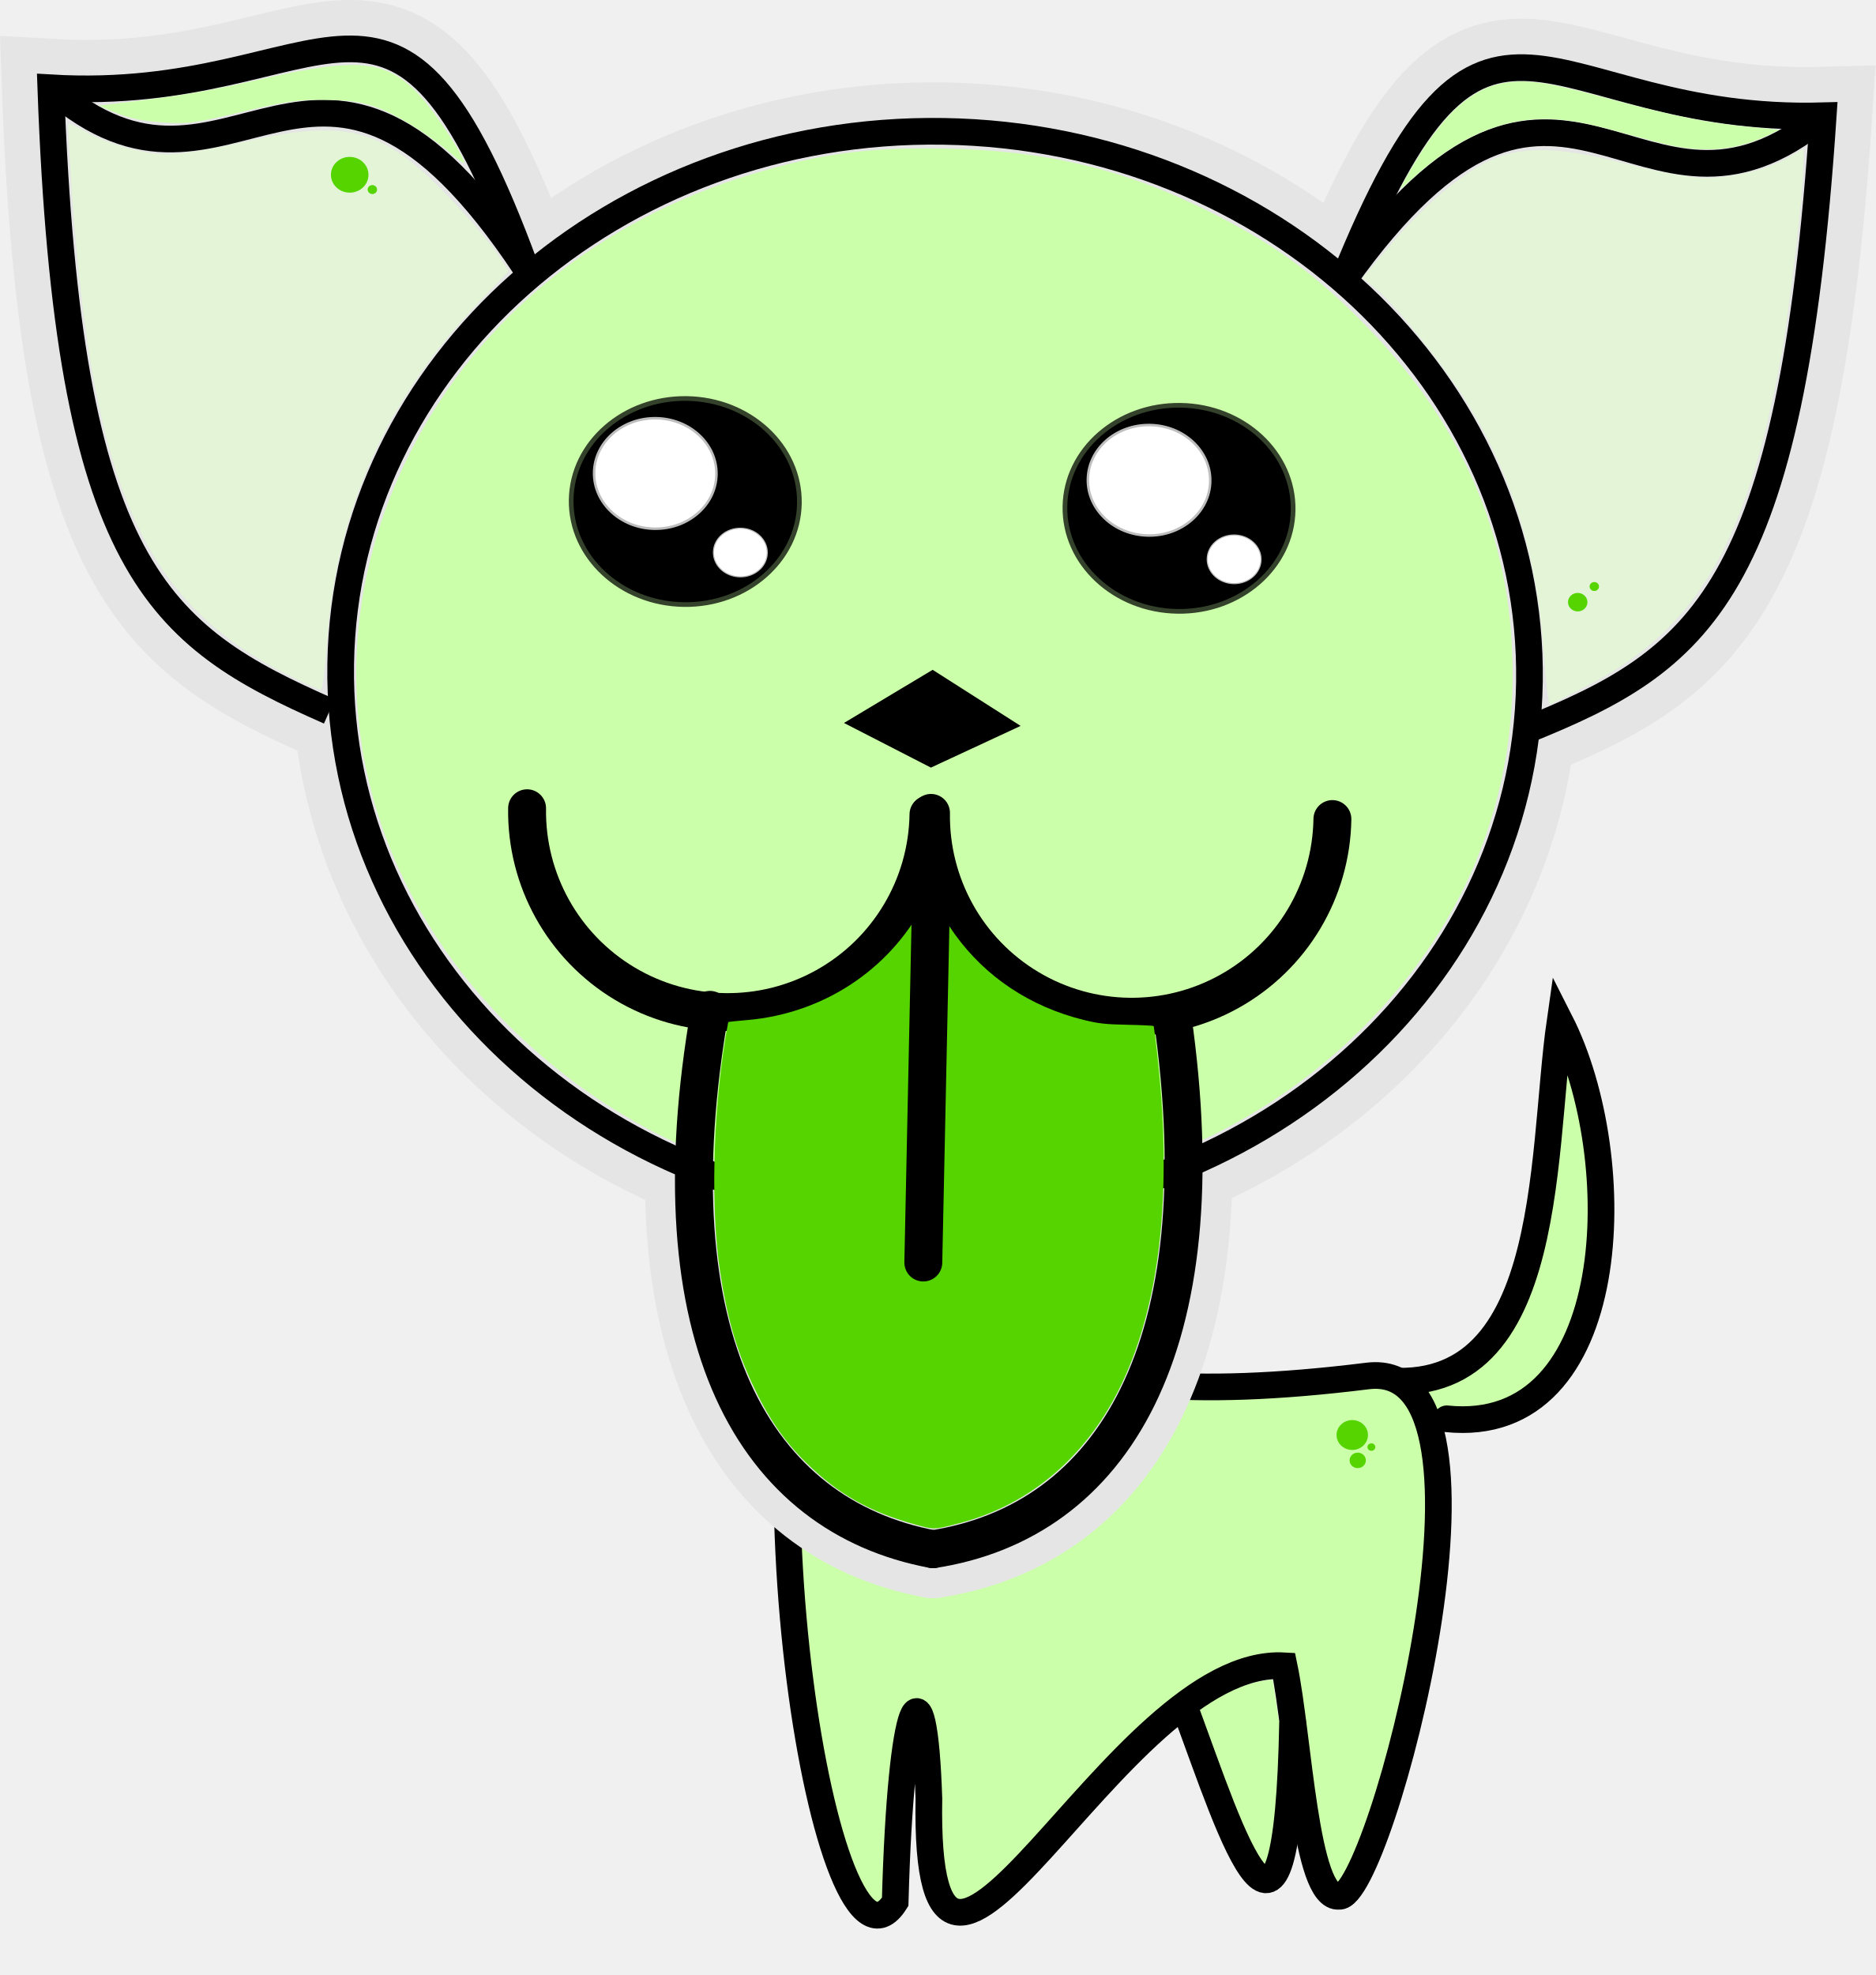
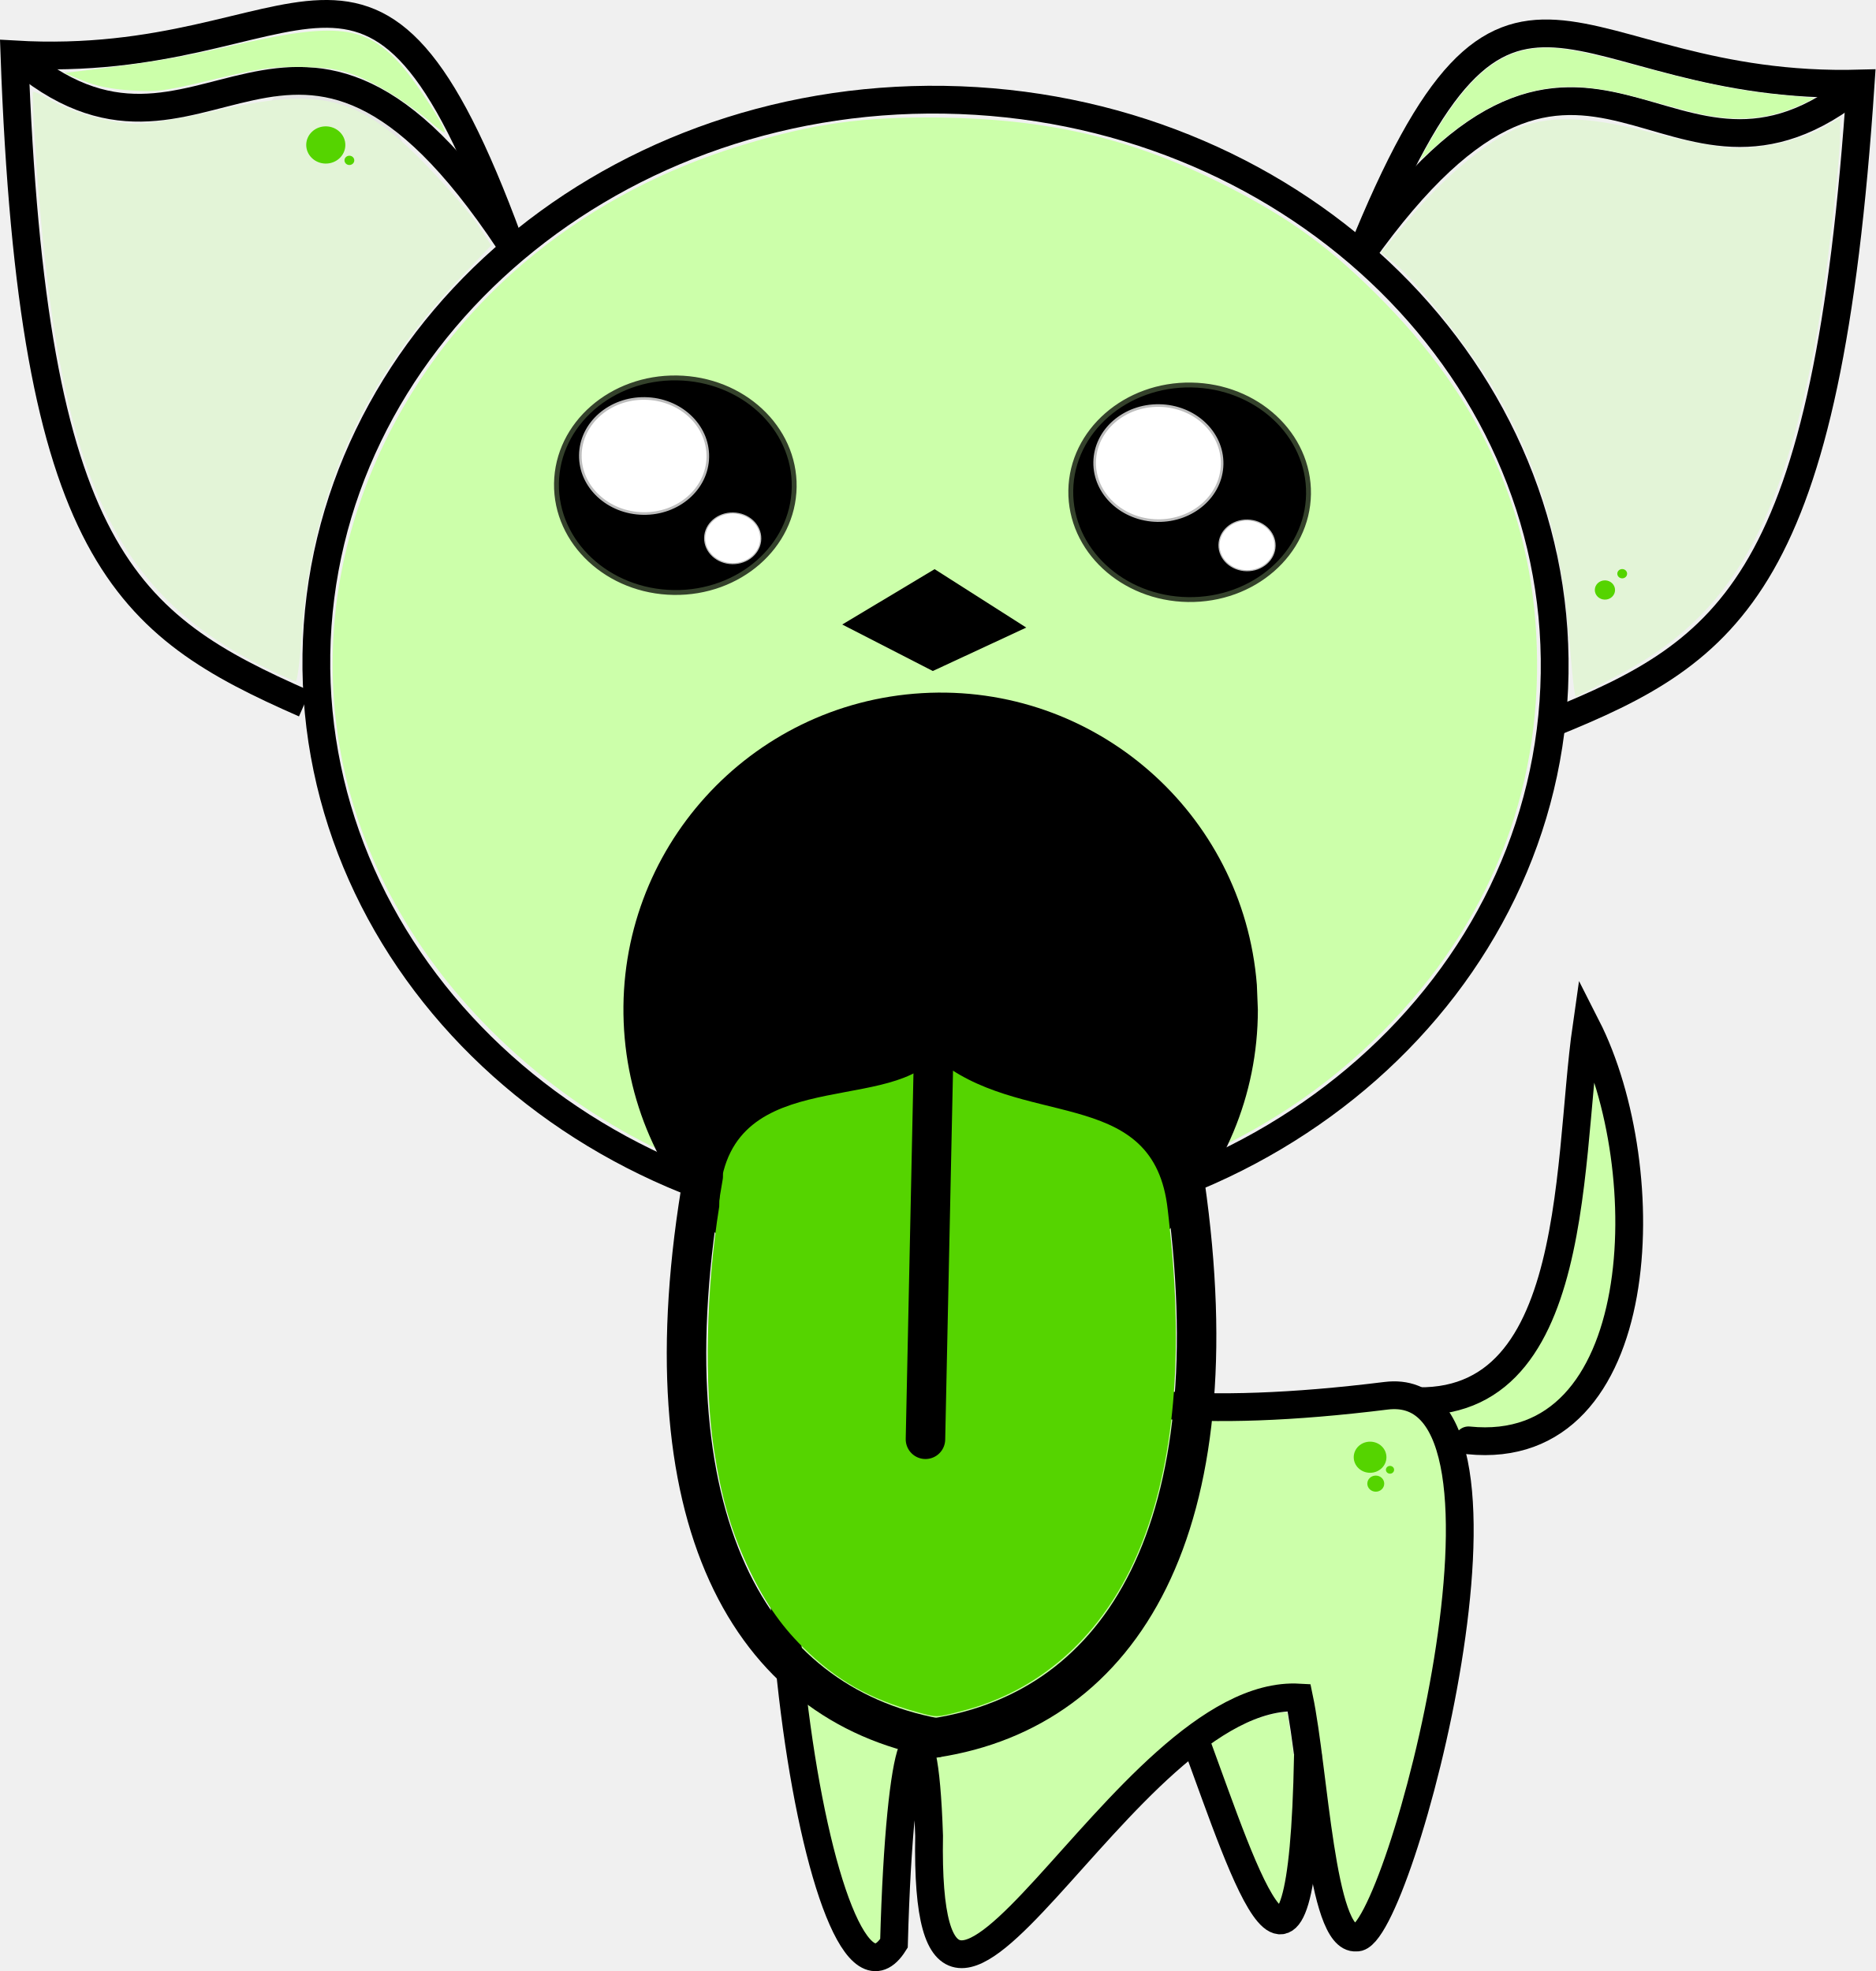
- <svg xmlns="http://www.w3.org/2000/svg" width="111.595mm" height="117.493mm" viewBox="0 0 111.595 117.493" version="1.1" id="svg1">
+ <svg xmlns="http://www.w3.org/2000/svg" width="107.13mm" height="112.606mm" viewBox="0 0 107.13 112.606" version="1.1" id="svg1">
  <defs id="defs1" />
-   <g id="layer1" transform="translate(240.9577,-1.825556)">
+   <g id="layer1" transform="translate(238.7592,-3.941019)">
    <flowRoot xml:space="preserve" id="flowRoot853" style="font-style:normal;font-variant:normal;font-weight:normal;font-stretch:normal;font-size:40px;line-height:0.5;font-family:'1960s Hippie';-inkscape-font-specification:'1960s Hippie';letter-spacing:0px;word-spacing:0px" transform="matrix(0.2645833,0,0,0.2645833,-112.9771,-29.10417)">
      <flowRegion id="flowRegion855">
        <rect id="rect857" width="274.571" height="200.127" x="33.838" y="87.649" />
      </flowRegion>
      <flowPara id="flowPara859" />
    </flowRoot>
    <path style="fill:#e3f4d7;fill-opacity:1;stroke:none;stroke-width:4.102;stroke-linecap:round;stroke-linejoin:bevel;stroke-miterlimit:4;stroke-dasharray:none;stroke-dashoffset:0;stroke-opacity:1" d="" id="path1204" transform="matrix(0.2645833,0,0,0.2645833,-107.706,-25.08613)" />
    <g id="g1942">
      <g transform="translate(-2.978565,2.363323)" id="g1857" />
      <g id="g2183">
        <path style="fill:#ccffaa;fill-opacity:1;stroke:none;stroke-width:0.71;stroke-linecap:round;stroke-linejoin:bevel;stroke-miterlimit:4;stroke-dasharray:none;stroke-dashoffset:0;stroke-opacity:1" d="m -167.369,103.992 c -1.571,-0.152 -2.292,-0.234 -2.31,-0.261 -0.064,-0.1 -0.012,-0.154 0.419,-0.433 1.2,-0.776 2.296,-1.26 3.319,-1.466 0.325,-0.065 0.71,-0.1 0.71,-0.064 3e-5,0.016 0.022,0.151 0.049,0.302 0.054,0.304 0.308,2.041 0.308,2.108 0,0.058 0.098,0.065 -2.495,-0.186 z" id="path918" />
        <path transform="translate(-42.12173,-0.6774308)" id="path1073" d="m -117.625,84.452 c 11.364,2.222 10.433,-13.012 11.609,-21.19 4.146,8.152 3.684,24.716 -6.742,23.646" style="fill:#ccffaa;fill-opacity:1;stroke:#000000;stroke-width:1.587;stroke-linecap:round;stroke-linejoin:miter;stroke-miterlimit:4;stroke-dasharray:none;stroke-opacity:1" />
        <path style="fill:#ccffaa;fill-opacity:1;stroke:#000000;stroke-width:1.587;stroke-linecap:butt;stroke-linejoin:miter;stroke-miterlimit:4;stroke-dasharray:none;stroke-opacity:1" d="m -145.386,75.618 c -0.688,7.474 3.401,13.473 24.974,10.789 9.275,-1.154 0.698,31.219 -1.698,30.952 -2.018,0.184 -2.385,-9.492 -3.268,-13.712 -10.071,-0.572 -21.464,27.048 -21.132,7.894 -0.29,-8.81 -1.675,-6.121 -2.006,6.148 -4.052,6.426 -9.723,-27.614 -4.062,-42.348 v 0" id="path1063" transform="translate(-39.18005,-2.723821)" />
-         <g style="stroke:#e5e5e5;stroke-width:5.821;stroke-miterlimit:4;stroke-dasharray:none;stroke-opacity:1" transform="rotate(0.8781351,-498.2318,-180.32)" id="g1739-5">
-           <path id="path1186-8" d="m -145.788,34.963 c -0.485,-5.415 -1.971,-10.027 -4.585,-14.22 -1.37,-2.198 -4.509,-6.033 -5.701,-6.963 l -0.799,-0.624 1.669,-2.046 c 1.88,-2.305 4.063,-4.216 5.772,-5.053 1.865,-0.913 4.145,-0.902 7.995,0.039 1.782,0.436 3.915,0.793 4.739,0.793 1.686,0 3.866,-0.565 5.108,-1.324 l 0.831,-0.508 v 1.136 c 0,1.651 -0.719,8.632 -1.165,11.312 -1.82,10.935 -4.699,16.096 -10.882,19.505 -1.34,0.739 -2.491,1.343 -2.558,1.343 -0.067,0 -0.258,-1.525 -0.425,-3.389 z" style="fill:#e3f4d7;fill-opacity:1;stroke:#e5e5e5;stroke-width:5.821;stroke-linecap:round;stroke-linejoin:bevel;stroke-miterlimit:4;stroke-dasharray:none;stroke-dashoffset:0;stroke-opacity:1" />
-           <path id="path1184-7" d="m -220.27,37.83 c -8.73,-4.13 -11.911,-10.825 -13.448,-28.298 -0.206,-2.349 -0.334,-4.312 -0.284,-4.362 0.05,-0.05 0.48,0.134 0.955,0.409 1.259,0.73 3.452,1.311 4.945,1.311 0.717,0 2.739,-0.357 4.494,-0.792 6.111,-1.518 8.292,-0.978 12.254,3.036 1.212,1.228 2.532,2.719 2.932,3.314 l 0.728,1.08 -1.728,1.861 c -5.421,5.84 -8.293,12.49 -8.729,20.215 -0.093,1.653 -0.239,3.006 -0.322,3.005 -0.084,-1.11e-4 -0.893,-0.35 -1.797,-0.778 z" style="fill:#e3f4d7;fill-opacity:1;stroke:#e5e5e5;stroke-width:5.821;stroke-linecap:round;stroke-linejoin:bevel;stroke-miterlimit:4;stroke-dasharray:none;stroke-dashoffset:0;stroke-opacity:1" />
-           <path id="path1182-9" d="m -187.918,67.891 c -7.391,-1.197 -13.842,-4.415 -19.128,-9.542 -9.631,-9.341 -12.021,-22.484 -6.215,-34.193 3.888,-7.842 10.961,-13.747 19.874,-16.593 4.014,-1.282 6.836,-1.716 11.214,-1.727 6.129,-0.016 10.91,1.019 16.014,3.464 4.015,1.924 6.473,3.658 9.599,6.775 6.03,6.012 8.968,12.891 8.968,21 0,8.245 -3.316,15.713 -9.633,21.692 -4.625,4.378 -10.453,7.374 -17.274,8.881 -2.701,0.597 -10.38,0.736 -13.418,0.244 z" style="fill:#ccffaa;fill-opacity:1;stroke:#e5e5e5;stroke-width:5.821;stroke-linecap:round;stroke-linejoin:bevel;stroke-miterlimit:4;stroke-dasharray:none;stroke-dashoffset:0;stroke-opacity:1" />
-           <ellipse ry="32.234" rx="35.368" cy="37.048" cx="-181.955" id="path1069-6" style="fill:none;fill-opacity:1;stroke:#e5e5e5;stroke-width:5.821;stroke-linecap:round;stroke-linejoin:bevel;stroke-miterlimit:4;stroke-dasharray:none;stroke-dashoffset:0;stroke-opacity:1" />
-           <g style="stroke:#e5e5e5;stroke-width:5.821;stroke-miterlimit:4;stroke-dasharray:none;stroke-opacity:1" id="g1151-04">
-             <path style="fill:none;stroke:#e5e5e5;stroke-width:5.821;stroke-linecap:butt;stroke-linejoin:miter;stroke-miterlimit:4;stroke-dasharray:none;stroke-opacity:1" d="m -217.955,39.874 c -10.276,-4.336 -15.677,-8.247 -17.139,-36.835 16.903,0.741 20.197,-11.03 28.394,10.232" id="path1145-1" />
-             <path style="fill:none;stroke:#e5e5e5;stroke-width:5.821;stroke-linecap:butt;stroke-linejoin:miter;stroke-miterlimit:4;stroke-dasharray:none;stroke-opacity:1" d="M -206.7,13.271 C -219.536,-5.404 -224.088,12.429 -235.094,3.039" id="path1147-0" />
+         <g transform="rotate(0.8781351,-100.7076,-2592.025)" id="g1843-5" style="stroke:#e5e5e5;stroke-width:5.821;stroke-miterlimit:4;stroke-dasharray:none;stroke-opacity:1">
+           <g id="g1345-4" transform="matrix(1.196076,0,0,1.196076,20.62541,-77.56959)" style="stroke:#e5e5e5;stroke-width:4.867;stroke-miterlimit:4;stroke-dasharray:none;stroke-opacity:1">
+             <ellipse ry="0.222" rx="0.234" cy="95.875" cx="-105.706" id="path1238-1-4-8-9" style="fill:#55d400;fill-opacity:1;stroke:#e5e5e5;stroke-width:4.867;stroke-linecap:round;stroke-linejoin:bevel;stroke-miterlimit:4;stroke-dasharray:none;stroke-dashoffset:0;stroke-opacity:1" />
+             <ellipse ry="0.46" rx="0.483" cy="96.666" cx="-106.519" id="path1238-1-4-9-7-2" style="fill:#55d400;fill-opacity:1;stroke:#e5e5e5;stroke-width:4.867;stroke-linecap:round;stroke-linejoin:bevel;stroke-miterlimit:4;stroke-dasharray:none;stroke-dashoffset:0;stroke-opacity:1" />
          </g>
-           <g style="stroke:#e5e5e5;stroke-width:5.821;stroke-miterlimit:4;stroke-dasharray:none;stroke-opacity:1" id="g1151-0-4" transform="matrix(-1,0,0,1,-364.7188,0.04652624)">
-             <path style="fill:none;stroke:#e5e5e5;stroke-width:5.821;stroke-linecap:butt;stroke-linejoin:miter;stroke-miterlimit:4;stroke-dasharray:none;stroke-opacity:1" d="m -217.955,39.874 c -10.276,-4.336 -15.677,-8.247 -17.139,-36.835 16.903,0.741 20.197,-11.03 28.394,10.232" id="path1145-0-8" />
-             <path style="fill:none;stroke:#e5e5e5;stroke-width:5.821;stroke-linecap:butt;stroke-linejoin:miter;stroke-miterlimit:4;stroke-dasharray:none;stroke-opacity:1" d="M -206.7,13.271 C -219.536,-5.404 -224.088,12.429 -235.094,3.039" id="path1147-4-7" />
-           </g>
-           <g style="stroke:#e5e5e5;stroke-width:5.821;stroke-miterlimit:4;stroke-dasharray:none;stroke-opacity:1" transform="translate(-2.941685,2.046389)" id="g1202-0">
-             <path style="fill:#ccffaa;fill-opacity:1;stroke:#e5e5e5;stroke-width:5.821;stroke-linecap:round;stroke-linejoin:bevel;stroke-miterlimit:4;stroke-dasharray:none;stroke-dashoffset:0;stroke-opacity:1" id="path960-93-8" d="m -179.276,43.412 a 11.943,11.943 0 0 1 -5.971,10.343 11.943,11.943 0 0 1 -11.943,0 11.943,11.943 0 0 1 -5.971,-10.343" />
-             <path style="fill:#ccffaa;fill-opacity:1;stroke:#e5e5e5;stroke-width:5.821;stroke-linecap:round;stroke-linejoin:bevel;stroke-miterlimit:4;stroke-dasharray:none;stroke-dashoffset:0;stroke-opacity:1" id="path960-9-3-6" d="m -155.242,43.32 a 11.943,11.943 0 0 1 -5.971,10.343 11.943,11.943 0 0 1 -11.943,0 11.943,11.943 0 0 1 -5.971,-10.343" />
-             <path style="fill:#000000;stroke:#e5e5e5;stroke-width:5.821;stroke-linecap:butt;stroke-linejoin:miter;stroke-miterlimit:4;stroke-dasharray:none;stroke-opacity:1" d="m -183.844,38.023 4.684,-2.906 4.737,2.918 -4.75,2.297 z" id="path1135-2" />
-             <g style="stroke:#e5e5e5;stroke-width:5.821;stroke-miterlimit:4;stroke-dasharray:none;stroke-opacity:1" transform="translate(0.09043826,-0.6330698)" id="g1215-4">
-               <path id="path1027-5-7" d="m -179.5,86.297 c -2.757,-0.713 -4.637,-1.744 -6.586,-3.609 -1.327,-1.27 -2.326,-2.696 -3.277,-4.68 -0.963,-2.009 -1.532,-3.892 -1.98,-6.558 -0.619,-3.679 -0.581,-9.205 0.093,-13.856 0.08,-0.553 0.156,-1.013 0.168,-1.021 0.013,-0.009 0.531,-0.068 1.153,-0.133 4.461,-0.464 8.327,-3.08 10.344,-6.999 0.406,-0.789 0.426,-0.811 0.519,-0.566 0.166,0.438 0.875,1.604 1.402,2.308 1.868,2.496 4.527,4.202 7.691,4.938 0.904,0.21 1.311,0.25 2.634,0.256 0.861,0.004 1.566,0.029 1.566,0.056 3.8e-4,0.026 0.043,0.308 0.096,0.626 0.052,0.318 0.18,1.358 0.285,2.312 0.814,7.424 0.173,13.59 -1.896,18.223 -1.963,4.397 -5.337,7.412 -9.612,8.588 -1.521,0.418 -1.443,0.415 -2.601,0.115 z" style="fill:#55d400;fill-opacity:1;stroke:#e5e5e5;stroke-width:5.821;stroke-linecap:round;stroke-linejoin:bevel;stroke-miterlimit:4;stroke-dasharray:none;stroke-dashoffset:0;stroke-opacity:1" />
-               <path id="path977-1-8-9" d="m -164.669,55.87 c 3.127,19.652 -3.147,30.069 -13.76,31.879" style="fill:none;stroke:#e5e5e5;stroke-width:5.821;stroke-linecap:round;stroke-linejoin:miter;stroke-miterlimit:4;stroke-dasharray:none;stroke-opacity:1" />
-               <path id="path977-1-9-0-3" d="m -192.188,55.87 c -3.127,19.652 3.147,30.069 13.76,31.879" style="fill:none;stroke:#e5e5e5;stroke-width:5.821;stroke-linecap:round;stroke-linejoin:miter;stroke-miterlimit:4;stroke-dasharray:none;stroke-opacity:1" />
-             </g>
-             <path style="fill:none;stroke:#e5e5e5;stroke-width:5.821;stroke-linecap:round;stroke-linejoin:miter;stroke-miterlimit:4;stroke-dasharray:none;stroke-opacity:1" d="m -179.039,46.775 -0.136,23.296" id="path1002-6-9" />
-           </g>
-           <path id="path1206-2" d="m -211.154,6.639 c -1.262,-1.079 -3.284,-2.306 -4.477,-2.716 -0.975,-0.335 -1.6,-0.418 -3.119,-0.416 -1.644,0.002 -2.31,0.108 -4.956,0.787 -2.787,0.715 -3.203,0.777 -4.703,0.7 -1.146,-0.058 -1.975,-0.213 -2.731,-0.511 l -1.085,-0.428 1.085,-0.147 c 3.946,-0.533 5.348,-0.792 8.621,-1.592 5.819,-1.422 7.471,-1.246 9.539,1.017 0.873,0.955 2.667,3.637 2.527,3.777 -0.038,0.038 -0.354,-0.174 -0.701,-0.471 z" style="fill:#ccffaa;fill-opacity:1;stroke:#e5e5e5;stroke-width:5.821;stroke-linecap:round;stroke-linejoin:bevel;stroke-miterlimit:4;stroke-dasharray:none;stroke-dashoffset:0;stroke-opacity:1" />
-           <path id="path1210-8" d="m -154.712,7.804 c 2.6e-4,-0.029 0.197,-0.412 0.437,-0.852 1.952,-3.576 3.677,-5.226 5.81,-5.556 1.335,-0.207 2.528,-0.032 6.255,0.917 3.698,0.941 5.889,1.34 8.281,1.508 0.545,0.038 1.149,0.085 1.343,0.104 l 0.352,0.035 -0.416,0.214 c -1.958,1.008 -3.77,1.246 -6.081,0.798 -0.357,-0.069 -1.472,-0.341 -2.48,-0.604 -2.142,-0.56 -2.879,-0.708 -3.989,-0.803 -3.07,-0.264 -5.902,0.901 -8.793,3.617 -0.396,0.372 -0.719,0.652 -0.719,0.623 z" style="fill:#ccffaa;fill-opacity:1;stroke:#e5e5e5;stroke-width:5.821;stroke-linecap:round;stroke-linejoin:bevel;stroke-miterlimit:4;stroke-dasharray:none;stroke-dashoffset:0;stroke-opacity:1" />
-           <rect rx="6.651" ry="5.991" y="21.032" x="-174.242" height="11.982" width="13.302" id="rect829-0-9-0-3-3-3" style="fill:#000000;fill-opacity:1;stroke:#e5e5e5;stroke-width:5.821;stroke-linejoin:bevel;stroke-miterlimit:4;stroke-dasharray:none;stroke-dashoffset:0;stroke-opacity:1" />
-           <rect rx="3.566" ry="3.212" y="22.169" x="-172.967" height="6.425" width="7.133" id="rect829-0-9-3-62-2-5-0" style="fill:#ffffff;fill-opacity:1;stroke:#e5e5e5;stroke-width:5.821;stroke-linejoin:bevel;stroke-miterlimit:4;stroke-dasharray:none;stroke-dashoffset:0;stroke-opacity:1" />
-           <rect rx="1.568" ry="1.413" y="28.593" x="-165.835" height="2.825" width="3.136" id="rect829-0-9-3-6-6-0-6-1" style="fill:#ffffff;fill-opacity:1;stroke:#e5e5e5;stroke-width:5.821;stroke-linejoin:bevel;stroke-miterlimit:4;stroke-dasharray:none;stroke-dashoffset:0;stroke-opacity:1" />
-           <rect rx="6.651" ry="5.991" y="21.078" x="-203.622" height="11.982" width="13.302" id="rect829-0-9-0-3-3-4-7" style="fill:#000000;fill-opacity:1;stroke:#e5e5e5;stroke-width:5.821;stroke-linejoin:bevel;stroke-miterlimit:4;stroke-dasharray:none;stroke-dashoffset:0;stroke-opacity:1" />
-           <rect rx="3.566" ry="3.212" y="22.215" x="-202.348" height="6.425" width="7.133" id="rect829-0-9-3-62-2-5-2-8" style="fill:#ffffff;fill-opacity:1;stroke:#e5e5e5;stroke-width:5.821;stroke-linejoin:bevel;stroke-miterlimit:4;stroke-dasharray:none;stroke-dashoffset:0;stroke-opacity:1" />
-           <rect rx="1.568" ry="1.413" y="28.64" x="-195.216" height="2.825" width="3.136" id="rect829-0-9-3-6-6-0-6-9-9" style="fill:#ffffff;fill-opacity:1;stroke:#e5e5e5;stroke-width:5.821;stroke-linejoin:bevel;stroke-miterlimit:4;stroke-dasharray:none;stroke-dashoffset:0;stroke-opacity:1" />
-         </g>
-         <g style="stroke:#e5e5e5;stroke-width:5.821;stroke-miterlimit:4;stroke-dasharray:none;stroke-opacity:1" id="g1221-1" transform="rotate(0.8781351,39.28211,-2378.514)">
-           <g style="stroke:#e5e5e5;stroke-width:5.821;stroke-miterlimit:4;stroke-dasharray:none;stroke-opacity:1" id="g1843-5" transform="translate(-3.255786,2.170524)">
-             <g style="stroke:#e5e5e5;stroke-width:4.867;stroke-miterlimit:4;stroke-dasharray:none;stroke-opacity:1" transform="matrix(1.196076,0,0,1.196076,20.62541,-77.56959)" id="g1345-4">
-               <ellipse style="fill:#55d400;fill-opacity:1;stroke:#e5e5e5;stroke-width:4.867;stroke-linecap:round;stroke-linejoin:bevel;stroke-miterlimit:4;stroke-dasharray:none;stroke-dashoffset:0;stroke-opacity:1" id="path1238-1-4-8-9" cx="-105.706" cy="95.875" rx="0.234" ry="0.222" />
-               <ellipse style="fill:#55d400;fill-opacity:1;stroke:#e5e5e5;stroke-width:4.867;stroke-linecap:round;stroke-linejoin:bevel;stroke-miterlimit:4;stroke-dasharray:none;stroke-dashoffset:0;stroke-opacity:1" id="path1238-1-4-9-7-2" cx="-106.519" cy="96.666" rx="0.483" ry="0.46" />
-             </g>
-             <g style="stroke:#e5e5e5;stroke-width:4.867;stroke-miterlimit:4;stroke-dasharray:none;stroke-opacity:1" transform="matrix(1.196076,0,0,1.196076,-52.431,-100.0673)" id="g1345-0-5">
-               <ellipse style="fill:#55d400;fill-opacity:1;stroke:#e5e5e5;stroke-width:4.867;stroke-linecap:round;stroke-linejoin:bevel;stroke-miterlimit:4;stroke-dasharray:none;stroke-dashoffset:0;stroke-opacity:1" id="path1238-1-5-4-7" cx="-106.844" cy="95.157" rx="0.934" ry="0.889" />
-               <ellipse style="fill:#55d400;fill-opacity:1;stroke:#e5e5e5;stroke-width:4.867;stroke-linecap:round;stroke-linejoin:bevel;stroke-miterlimit:4;stroke-dasharray:none;stroke-dashoffset:0;stroke-opacity:1" id="path1238-1-4-8-8-4" cx="-105.706" cy="95.875" rx="0.234" ry="0.222" />
-             </g>
+           <g id="g1345-0-5" transform="matrix(1.196076,0,0,1.196076,-52.431,-100.0673)" style="stroke:#e5e5e5;stroke-width:4.867;stroke-miterlimit:4;stroke-dasharray:none;stroke-opacity:1">
+             <ellipse ry="0.889" rx="0.934" cy="95.157" cx="-106.844" id="path1238-1-5-4-7" style="fill:#55d400;fill-opacity:1;stroke:#e5e5e5;stroke-width:4.867;stroke-linecap:round;stroke-linejoin:bevel;stroke-miterlimit:4;stroke-dasharray:none;stroke-dashoffset:0;stroke-opacity:1" />
+             <ellipse ry="0.222" rx="0.234" cy="95.875" cx="-105.706" id="path1238-1-4-8-8-4" style="fill:#55d400;fill-opacity:1;stroke:#e5e5e5;stroke-width:4.867;stroke-linecap:round;stroke-linejoin:bevel;stroke-miterlimit:4;stroke-dasharray:none;stroke-dashoffset:0;stroke-opacity:1" />
          </g>
        </g>
        <ellipse ry="0.889" rx="0.934" cy="89.918" cx="-121.321" id="path1238-1" style="fill:#55d400;fill-opacity:1;stroke:none;stroke-width:0.557;stroke-linecap:round;stroke-linejoin:bevel;stroke-miterlimit:4;stroke-dasharray:none;stroke-dashoffset:0;stroke-opacity:1" transform="translate(-39.18005,-2.723821)" />
        <ellipse ry="0.222" rx="0.234" cy="90.636" cx="-120.183" id="path1238-1-4" style="fill:#55d400;fill-opacity:1;stroke:none;stroke-width:0.139;stroke-linecap:round;stroke-linejoin:bevel;stroke-miterlimit:4;stroke-dasharray:none;stroke-dashoffset:0;stroke-opacity:1" transform="translate(-39.18005,-2.723821)" />
        <ellipse ry="0.46" rx="0.483" cy="91.427" cx="-120.996" id="path1238-1-4-9" style="fill:#55d400;fill-opacity:1;stroke:none;stroke-width:0.288;stroke-linecap:round;stroke-linejoin:bevel;stroke-miterlimit:4;stroke-dasharray:none;stroke-dashoffset:0;stroke-opacity:1" transform="translate(-39.18005,-2.723821)" />
        <path id="path1495" d="m -167.401,101.276 c 2.733,7.413 6.008,17.947 6.328,0.609" style="fill:#ccffaa;fill-opacity:1;stroke:#000000;stroke-width:1.587;stroke-linecap:round;stroke-linejoin:miter;stroke-miterlimit:4;stroke-dasharray:none;stroke-opacity:1" transform="translate(-2.978564,2.363323)" />
-         <g transform="rotate(0.8781351,-498.2318,-180.32)" id="g1739">
-           <path id="path1186" d="m -145.788,34.963 c -0.485,-5.415 -1.971,-10.027 -4.585,-14.22 -1.37,-2.198 -4.509,-6.033 -5.701,-6.963 l -0.799,-0.624 1.669,-2.046 c 1.88,-2.305 4.063,-4.216 5.772,-5.053 1.865,-0.913 4.145,-0.902 7.995,0.039 1.782,0.436 3.915,0.793 4.739,0.793 1.686,0 3.866,-0.565 5.108,-1.324 l 0.831,-0.508 v 1.136 c 0,1.651 -0.719,8.632 -1.165,11.312 -1.82,10.935 -4.699,16.096 -10.882,19.505 -1.34,0.739 -2.491,1.343 -2.558,1.343 -0.067,0 -0.258,-1.525 -0.425,-3.389 z" style="fill:#e3f4d7;fill-opacity:1;stroke:none;stroke-width:1.535;stroke-linecap:round;stroke-linejoin:bevel;stroke-miterlimit:4;stroke-dasharray:none;stroke-dashoffset:0;stroke-opacity:1" />
-           <path id="path1184" d="m -220.27,37.83 c -8.73,-4.13 -11.911,-10.825 -13.448,-28.298 -0.206,-2.349 -0.334,-4.312 -0.284,-4.362 0.05,-0.05 0.48,0.134 0.955,0.409 1.259,0.73 3.452,1.311 4.945,1.311 0.717,0 2.739,-0.357 4.494,-0.792 6.111,-1.518 8.292,-0.978 12.254,3.036 1.212,1.228 2.532,2.719 2.932,3.314 l 0.728,1.08 -1.728,1.861 c -5.421,5.84 -8.293,12.49 -8.729,20.215 -0.093,1.653 -0.239,3.006 -0.322,3.005 -0.084,-1.11e-4 -0.893,-0.35 -1.797,-0.778 z" style="fill:#e3f4d7;fill-opacity:1;stroke:none;stroke-width:1.535;stroke-linecap:round;stroke-linejoin:bevel;stroke-miterlimit:4;stroke-dasharray:none;stroke-dashoffset:0;stroke-opacity:1" />
-           <path id="path1182" d="m -187.918,67.891 c -7.391,-1.197 -13.842,-4.415 -19.128,-9.542 -9.631,-9.341 -12.021,-22.484 -6.215,-34.193 3.888,-7.842 10.961,-13.747 19.874,-16.593 4.014,-1.282 6.836,-1.716 11.214,-1.727 6.129,-0.016 10.91,1.019 16.014,3.464 4.015,1.924 6.473,3.658 9.599,6.775 6.03,6.012 8.968,12.891 8.968,21 0,8.245 -3.316,15.713 -9.633,21.692 -4.625,4.378 -10.453,7.374 -17.274,8.881 -2.701,0.597 -10.38,0.736 -13.418,0.244 z" style="fill:#ccffaa;fill-opacity:1;stroke:none;stroke-width:1.535;stroke-linecap:round;stroke-linejoin:bevel;stroke-miterlimit:4;stroke-dasharray:none;stroke-dashoffset:0;stroke-opacity:1" />
-           <ellipse ry="32.234" rx="35.368" cy="37.048" cx="-181.955" id="path1069" style="fill:none;fill-opacity:1;stroke:#000000;stroke-width:1.587;stroke-linecap:round;stroke-linejoin:bevel;stroke-miterlimit:4;stroke-dasharray:none;stroke-dashoffset:0;stroke-opacity:1" />
-           <g id="g1151">
-             <path style="fill:none;stroke:#000000;stroke-width:1.587;stroke-linecap:butt;stroke-linejoin:miter;stroke-miterlimit:4;stroke-dasharray:none;stroke-opacity:1" d="m -217.955,39.874 c -10.276,-4.336 -15.677,-8.247 -17.139,-36.835 16.903,0.741 20.197,-11.03 28.394,10.232" id="path1145" />
-             <path style="fill:none;stroke:#000000;stroke-width:1.587;stroke-linecap:butt;stroke-linejoin:miter;stroke-miterlimit:4;stroke-dasharray:none;stroke-opacity:1" d="M -206.7,13.271 C -219.536,-5.404 -224.088,12.429 -235.094,3.039" id="path1147" />
+         <path style="fill:#e3f4d7;fill-opacity:1;stroke:none;stroke-width:1.535;stroke-linecap:round;stroke-linejoin:bevel;stroke-miterlimit:4;stroke-dasharray:none;stroke-dashoffset:0;stroke-opacity:1" d="m -149.129,40.339 c -0.402,-5.422 -1.818,-10.056 -4.366,-14.289 -1.336,-2.219 -4.416,-6.101 -5.593,-7.05 l -0.789,-0.636 1.7,-2.021 c 1.915,-2.276 4.127,-4.153 5.848,-4.964 1.879,-0.885 4.159,-0.839 7.993,0.162 1.776,0.463 3.902,0.853 4.726,0.865 1.686,0.026 3.874,-0.506 5.128,-1.246 l 0.839,-0.495 -0.017,1.136 c -0.025,1.651 -0.851,8.62 -1.338,11.293 -1.987,10.905 -4.945,16.022 -11.18,19.336 -1.351,0.718 -2.511,1.305 -2.578,1.304 -0.067,-10e-4 -0.235,-1.529 -0.373,-3.395 z" id="path1186" />
+         <path style="fill:#e3f4d7;fill-opacity:1;stroke:none;stroke-width:1.535;stroke-linecap:round;stroke-linejoin:bevel;stroke-miterlimit:4;stroke-dasharray:none;stroke-dashoffset:0;stroke-opacity:1" d="m -223.646,42.064 c -8.666,-4.263 -11.744,-11.006 -13.012,-28.501 -0.17,-2.352 -0.268,-4.316 -0.217,-4.366 0.051,-0.05 0.478,0.141 0.949,0.423 1.248,0.749 3.431,1.364 4.925,1.387 0.717,0.011 2.744,-0.315 4.506,-0.724 6.134,-1.424 8.306,-0.85 12.206,3.223 1.194,1.247 2.49,2.758 2.881,3.358 l 0.711,1.091 -1.756,1.835 c -5.51,5.756 -8.483,12.362 -9.038,20.079 -0.119,1.651 -0.285,3.002 -0.368,3 -0.084,-0.001 -0.887,-0.364 -1.785,-0.806 z" id="path1184" />
+         <path style="fill:#ccffaa;fill-opacity:1;stroke:none;stroke-width:1.535;stroke-linecap:round;stroke-linejoin:bevel;stroke-miterlimit:4;stroke-dasharray:none;stroke-dashoffset:0;stroke-opacity:1" d="m -191.758,72.617 c -7.372,-1.31 -13.772,-4.627 -18.98,-9.834 -9.487,-9.487 -11.675,-22.666 -5.691,-34.284 4.008,-7.782 11.17,-13.578 20.126,-16.286 4.034,-1.22 6.862,-1.611 11.239,-1.555 6.128,0.078 10.893,1.186 15.959,3.709 3.985,1.985 6.416,3.757 9.494,6.921 5.937,6.103 8.769,13.027 8.645,21.135 -0.126,8.244 -3.556,15.66 -9.964,21.542 -4.692,4.307 -10.565,7.213 -17.408,8.615 -2.71,0.555 -10.39,0.577 -13.42,0.038 z" id="path1182" />
+         <ellipse style="fill:none;fill-opacity:1;stroke:#000000;stroke-width:1.587;stroke-linecap:round;stroke-linejoin:bevel;stroke-miterlimit:4;stroke-dasharray:none;stroke-dashoffset:0;stroke-opacity:1" id="path1069" cx="-184.66" cy="44.705" rx="35.368" ry="32.234" transform="rotate(0.8781351)" />
+         <g id="g1151" transform="rotate(0.8781351,-498.2318,-180.32)">
+           <path id="path1145" d="m -217.955,39.874 c -10.276,-4.336 -15.677,-8.247 -17.139,-36.835 16.903,0.741 20.197,-11.03 28.394,10.232" style="fill:none;stroke:#000000;stroke-width:1.587;stroke-linecap:butt;stroke-linejoin:miter;stroke-miterlimit:4;stroke-dasharray:none;stroke-opacity:1" />
+           <path id="path1147" d="M -206.7,13.271 C -219.536,-5.404 -224.088,12.429 -235.094,3.039" style="fill:none;stroke:#000000;stroke-width:1.587;stroke-linecap:butt;stroke-linejoin:miter;stroke-miterlimit:4;stroke-dasharray:none;stroke-opacity:1" />
+         </g>
+         <g transform="matrix(-0.9998826,-0.01532575,-0.01532575,0.9998826,-367.4987,2.071529)" id="g1151-0">
+           <path id="path1145-0" d="m -217.955,39.874 c -10.276,-4.336 -15.677,-8.247 -17.139,-36.835 16.903,0.741 20.197,-11.03 28.394,10.232" style="fill:none;stroke:#000000;stroke-width:1.587;stroke-linecap:butt;stroke-linejoin:miter;stroke-miterlimit:4;stroke-dasharray:none;stroke-opacity:1" />
+           <path id="path1147-4" d="M -206.7,13.271 C -219.536,-5.404 -224.088,12.429 -235.094,3.039" style="fill:none;stroke:#000000;stroke-width:1.587;stroke-linecap:butt;stroke-linejoin:miter;stroke-miterlimit:4;stroke-dasharray:none;stroke-opacity:1" />
+         </g>
+         <g id="g1202" transform="rotate(0.8781351,-1722.169,-5607.492)">
+           <path id="path1135" d="m -103.741,15.459 4.684,-2.906 4.737,2.918 -4.75,2.297 z" style="fill:#000000;stroke:#000000;stroke-width:0.528;stroke-linecap:butt;stroke-linejoin:miter;stroke-miterlimit:4;stroke-dasharray:none;stroke-opacity:1" />
+         </g>
+         <path style="fill:#ccffaa;fill-opacity:1;stroke:none;stroke-width:1.085;stroke-linecap:round;stroke-linejoin:bevel;stroke-miterlimit:4;stroke-dasharray:none;stroke-dashoffset:0;stroke-opacity:1" d="m -214.053,11.016 c -1.245,-1.099 -3.248,-2.356 -4.435,-2.784 -0.97,-0.35 -1.594,-0.443 -3.112,-0.464 -1.644,-0.023 -2.311,0.073 -4.968,0.71 -2.798,0.672 -3.214,0.727 -4.713,0.628 -1.145,-0.076 -1.972,-0.244 -2.723,-0.553 l -1.079,-0.445 1.087,-0.13 c 3.953,-0.472 5.36,-0.71 8.645,-1.459 5.84,-1.333 7.489,-1.131 9.522,1.163 0.858,0.968 2.611,3.677 2.469,3.815 -0.039,0.038 -0.351,-0.179 -0.694,-0.482 z" id="path1206" />
+         <path style="fill:#ccffaa;fill-opacity:1;stroke:none;stroke-width:0.384;stroke-linecap:round;stroke-linejoin:bevel;stroke-miterlimit:4;stroke-dasharray:none;stroke-dashoffset:0;stroke-opacity:1" d="m -157.636,13.047 c 7e-4,-0.029 0.203,-0.409 0.45,-0.845 2.006,-3.545 3.757,-5.169 5.894,-5.467 1.338,-0.186 2.529,0.007 6.24,1.013 3.683,0.998 5.868,1.431 8.257,1.635 0.545,0.047 1.148,0.103 1.341,0.125 l 0.351,0.04 -0.419,0.208 c -1.973,0.978 -3.788,1.188 -6.093,0.704 -0.356,-0.075 -1.467,-0.363 -2.47,-0.642 -2.133,-0.592 -2.867,-0.752 -3.977,-0.865 -3.066,-0.311 -5.915,0.81 -8.847,3.481 -0.401,0.366 -0.729,0.641 -0.728,0.612 z" id="path1210" />
+         <rect style="fill:#000000;fill-opacity:1;stroke:#000000;stroke-width:0.556;stroke-linejoin:bevel;stroke-miterlimit:10;stroke-dasharray:none;stroke-dashoffset:0;stroke-opacity:0.744" id="rect829-0-9-0-3-3" width="13.302" height="11.982" x="-176.947" y="28.689" ry="5.991" rx="6.651" transform="rotate(0.8781351)" />
+         <rect style="fill:#ffffff;fill-opacity:1;stroke:#ffffff;stroke-width:0.298;stroke-linejoin:bevel;stroke-miterlimit:10;stroke-dasharray:none;stroke-dashoffset:0;stroke-opacity:0.744" id="rect829-0-9-3-62-2-5" width="7.133" height="6.425" x="-175.673" y="29.826" ry="3.212" rx="3.566" transform="rotate(0.8781351)" />
+         <rect style="fill:#ffffff;fill-opacity:1;stroke:#ffffff;stroke-width:0.131;stroke-linejoin:bevel;stroke-miterlimit:10;stroke-dasharray:none;stroke-dashoffset:0;stroke-opacity:0.744" id="rect829-0-9-3-6-6-0-6" width="3.136" height="2.825" x="-168.54" y="36.25" ry="1.413" rx="1.568" transform="rotate(0.8781351)" />
+         <rect style="fill:#000000;fill-opacity:1;stroke:#000000;stroke-width:0.556;stroke-linejoin:bevel;stroke-miterlimit:10;stroke-dasharray:none;stroke-dashoffset:0;stroke-opacity:0.744" id="rect829-0-9-0-3-3-4" width="13.302" height="11.982" x="-206.327" y="28.735" ry="5.991" rx="6.651" transform="rotate(0.8781351)" />
+         <rect style="fill:#ffffff;fill-opacity:1;stroke:#ffffff;stroke-width:0.298;stroke-linejoin:bevel;stroke-miterlimit:10;stroke-dasharray:none;stroke-dashoffset:0;stroke-opacity:0.744" id="rect829-0-9-3-62-2-5-2" width="7.133" height="6.425" x="-205.053" y="29.872" ry="3.212" rx="3.566" transform="rotate(0.8781351)" />
+         <rect style="fill:#ffffff;fill-opacity:1;stroke:#ffffff;stroke-width:0.131;stroke-linejoin:bevel;stroke-miterlimit:10;stroke-dasharray:none;stroke-dashoffset:0;stroke-opacity:0.744" id="rect829-0-9-3-6-6-0-6-9" width="3.136" height="2.825" x="-197.921" y="36.297" ry="1.413" rx="1.568" transform="rotate(0.8781351)" />
+         <g transform="rotate(0.8781351,-100.7076,-2592.025)" id="g1843">
+           <g id="g1345" transform="matrix(1.196076,0,0,1.196076,20.62541,-77.56959)">
+             <ellipse ry="0.222" rx="0.234" cy="95.875" cx="-105.706" id="path1238-1-4-8" style="fill:#55d400;fill-opacity:1;stroke:none;stroke-width:0.139;stroke-linecap:round;stroke-linejoin:bevel;stroke-miterlimit:4;stroke-dasharray:none;stroke-dashoffset:0;stroke-opacity:1" />
+             <ellipse ry="0.46" rx="0.483" cy="96.666" cx="-106.519" id="path1238-1-4-9-7" style="fill:#55d400;fill-opacity:1;stroke:none;stroke-width:0.288;stroke-linecap:round;stroke-linejoin:bevel;stroke-miterlimit:4;stroke-dasharray:none;stroke-dashoffset:0;stroke-opacity:1" />
          </g>
-           <g id="g1151-0" transform="matrix(-1,0,0,1,-364.7188,0.04652624)">
-             <path style="fill:none;stroke:#000000;stroke-width:1.587;stroke-linecap:butt;stroke-linejoin:miter;stroke-miterlimit:4;stroke-dasharray:none;stroke-opacity:1" d="m -217.955,39.874 c -10.276,-4.336 -15.677,-8.247 -17.139,-36.835 16.903,0.741 20.197,-11.03 28.394,10.232" id="path1145-0" />
-             <path style="fill:none;stroke:#000000;stroke-width:1.587;stroke-linecap:butt;stroke-linejoin:miter;stroke-miterlimit:4;stroke-dasharray:none;stroke-opacity:1" d="M -206.7,13.271 C -219.536,-5.404 -224.088,12.429 -235.094,3.039" id="path1147-4" />
+           <g id="g1345-0" transform="matrix(1.196076,0,0,1.196076,-52.431,-100.0673)">
+             <ellipse ry="0.889" rx="0.934" cy="95.157" cx="-106.844" id="path1238-1-5-4" style="fill:#55d400;fill-opacity:1;stroke:none;stroke-width:0.557;stroke-linecap:round;stroke-linejoin:bevel;stroke-miterlimit:4;stroke-dasharray:none;stroke-dashoffset:0;stroke-opacity:1" />
+             <ellipse ry="0.222" rx="0.234" cy="95.875" cx="-105.706" id="path1238-1-4-8-8" style="fill:#55d400;fill-opacity:1;stroke:none;stroke-width:0.139;stroke-linecap:round;stroke-linejoin:bevel;stroke-miterlimit:4;stroke-dasharray:none;stroke-dashoffset:0;stroke-opacity:1" />
          </g>
-           <g transform="translate(-2.941685,2.046389)" id="g1202">
-             <path style="fill:#ccffaa;fill-opacity:1;stroke:#000000;stroke-width:2.255;stroke-linecap:round;stroke-linejoin:bevel;stroke-miterlimit:4;stroke-dasharray:none;stroke-dashoffset:0;stroke-opacity:1" id="path960-93" d="m -179.276,43.412 a 11.943,11.943 0 0 1 -5.971,10.343 11.943,11.943 0 0 1 -11.943,0 11.943,11.943 0 0 1 -5.971,-10.343" />
-             <path style="fill:#ccffaa;fill-opacity:1;stroke:#000000;stroke-width:2.255;stroke-linecap:round;stroke-linejoin:bevel;stroke-miterlimit:4;stroke-dasharray:none;stroke-dashoffset:0;stroke-opacity:1" id="path960-9-3" d="m -155.242,43.32 a 11.943,11.943 0 0 1 -5.971,10.343 11.943,11.943 0 0 1 -11.943,0 11.943,11.943 0 0 1 -5.971,-10.343" />
-             <path style="fill:#000000;stroke:#000000;stroke-width:0.528;stroke-linecap:butt;stroke-linejoin:miter;stroke-miterlimit:4;stroke-dasharray:none;stroke-opacity:1" d="m -183.844,38.023 4.684,-2.906 4.737,2.918 -4.75,2.297 z" id="path1135" />
-             <g transform="translate(0.09043826,-0.6330698)" id="g1215">
-               <path id="path1027-5" d="m -179.5,86.297 c -2.757,-0.713 -4.637,-1.744 -6.586,-3.609 -1.327,-1.27 -2.326,-2.696 -3.277,-4.68 -0.963,-2.009 -1.532,-3.892 -1.98,-6.558 -0.619,-3.679 -0.581,-9.205 0.093,-13.856 0.08,-0.553 0.156,-1.013 0.168,-1.021 0.013,-0.009 0.531,-0.068 1.153,-0.133 4.461,-0.464 8.327,-3.08 10.344,-6.999 0.406,-0.789 0.426,-0.811 0.519,-0.566 0.166,0.438 0.875,1.604 1.402,2.308 1.868,2.496 4.527,4.202 7.691,4.938 0.904,0.21 1.311,0.25 2.634,0.256 0.861,0.004 1.566,0.029 1.566,0.056 3.8e-4,0.026 0.043,0.308 0.096,0.626 0.052,0.318 0.18,1.358 0.285,2.312 0.814,7.424 0.173,13.59 -1.896,18.223 -1.963,4.397 -5.337,7.412 -9.612,8.588 -1.521,0.418 -1.443,0.415 -2.601,0.115 z" style="fill:#55d400;fill-opacity:1;stroke:none;stroke-width:0.385;stroke-linecap:round;stroke-linejoin:bevel;stroke-miterlimit:4;stroke-dasharray:none;stroke-dashoffset:0;stroke-opacity:1" />
-               <path id="path977-1-8" d="m -164.669,55.87 c 3.127,19.652 -3.147,30.069 -13.76,31.879" style="fill:none;stroke:#000000;stroke-width:2.255;stroke-linecap:round;stroke-linejoin:miter;stroke-miterlimit:4;stroke-dasharray:none;stroke-opacity:1" />
-               <path id="path977-1-9-0" d="m -192.188,55.87 c -3.127,19.652 3.147,30.069 13.76,31.879" style="fill:none;stroke:#000000;stroke-width:2.255;stroke-linecap:round;stroke-linejoin:miter;stroke-miterlimit:4;stroke-dasharray:none;stroke-opacity:1" />
-             </g>
-             <path style="fill:none;stroke:#000000;stroke-width:2.255;stroke-linecap:round;stroke-linejoin:miter;stroke-miterlimit:4;stroke-dasharray:none;stroke-opacity:1" d="m -179.039,46.775 -0.136,23.296" id="path1002-6" />
-           </g>
-           <path id="path1206" d="m -211.154,6.639 c -1.262,-1.079 -3.284,-2.306 -4.477,-2.716 -0.975,-0.335 -1.6,-0.418 -3.119,-0.416 -1.644,0.002 -2.31,0.108 -4.956,0.787 -2.787,0.715 -3.203,0.777 -4.703,0.7 -1.146,-0.058 -1.975,-0.213 -2.731,-0.511 l -1.085,-0.428 1.085,-0.147 c 3.946,-0.533 5.348,-0.792 8.621,-1.592 5.819,-1.422 7.471,-1.246 9.539,1.017 0.873,0.955 2.667,3.637 2.527,3.777 -0.038,0.038 -0.354,-0.174 -0.701,-0.471 z" style="fill:#ccffaa;fill-opacity:1;stroke:none;stroke-width:1.085;stroke-linecap:round;stroke-linejoin:bevel;stroke-miterlimit:4;stroke-dasharray:none;stroke-dashoffset:0;stroke-opacity:1" />
-           <path id="path1210" d="m -154.712,7.804 c 2.6e-4,-0.029 0.197,-0.412 0.437,-0.852 1.952,-3.576 3.677,-5.226 5.81,-5.556 1.335,-0.207 2.528,-0.032 6.255,0.917 3.698,0.941 5.889,1.34 8.281,1.508 0.545,0.038 1.149,0.085 1.343,0.104 l 0.352,0.035 -0.416,0.214 c -1.958,1.008 -3.77,1.246 -6.081,0.798 -0.357,-0.069 -1.472,-0.341 -2.48,-0.604 -2.142,-0.56 -2.879,-0.708 -3.989,-0.803 -3.07,-0.264 -5.902,0.901 -8.793,3.617 -0.396,0.372 -0.719,0.652 -0.719,0.623 z" style="fill:#ccffaa;fill-opacity:1;stroke:none;stroke-width:0.384;stroke-linecap:round;stroke-linejoin:bevel;stroke-miterlimit:4;stroke-dasharray:none;stroke-dashoffset:0;stroke-opacity:1" />
-           <rect rx="6.651" ry="5.991" y="21.032" x="-174.242" height="11.982" width="13.302" id="rect829-0-9-0-3-3" style="fill:#000000;fill-opacity:1;stroke:#000000;stroke-width:0.556;stroke-linejoin:bevel;stroke-miterlimit:10;stroke-dasharray:none;stroke-dashoffset:0;stroke-opacity:0.744" />
-           <rect rx="3.566" ry="3.212" y="22.169" x="-172.967" height="6.425" width="7.133" id="rect829-0-9-3-62-2-5" style="fill:#ffffff;fill-opacity:1;stroke:#ffffff;stroke-width:0.298;stroke-linejoin:bevel;stroke-miterlimit:10;stroke-dasharray:none;stroke-dashoffset:0;stroke-opacity:0.744" />
-           <rect rx="1.568" ry="1.413" y="28.593" x="-165.835" height="2.825" width="3.136" id="rect829-0-9-3-6-6-0-6" style="fill:#ffffff;fill-opacity:1;stroke:#ffffff;stroke-width:0.131;stroke-linejoin:bevel;stroke-miterlimit:10;stroke-dasharray:none;stroke-dashoffset:0;stroke-opacity:0.744" />
-           <rect rx="6.651" ry="5.991" y="21.078" x="-203.622" height="11.982" width="13.302" id="rect829-0-9-0-3-3-4" style="fill:#000000;fill-opacity:1;stroke:#000000;stroke-width:0.556;stroke-linejoin:bevel;stroke-miterlimit:10;stroke-dasharray:none;stroke-dashoffset:0;stroke-opacity:0.744" />
-           <rect rx="3.566" ry="3.212" y="22.215" x="-202.348" height="6.425" width="7.133" id="rect829-0-9-3-62-2-5-2" style="fill:#ffffff;fill-opacity:1;stroke:#ffffff;stroke-width:0.298;stroke-linejoin:bevel;stroke-miterlimit:10;stroke-dasharray:none;stroke-dashoffset:0;stroke-opacity:0.744" />
-           <rect rx="1.568" ry="1.413" y="28.64" x="-195.216" height="2.825" width="3.136" id="rect829-0-9-3-6-6-0-6-9" style="fill:#ffffff;fill-opacity:1;stroke:#ffffff;stroke-width:0.131;stroke-linejoin:bevel;stroke-miterlimit:10;stroke-dasharray:none;stroke-dashoffset:0;stroke-opacity:0.744" />
        </g>
-         <g id="g1221" transform="rotate(0.8781351,39.28211,-2378.513)">
-           <g id="g1843" transform="translate(-3.255786,2.170524)">
-             <g transform="matrix(1.196076,0,0,1.196076,20.62541,-77.56959)" id="g1345">
-               <ellipse style="fill:#55d400;fill-opacity:1;stroke:none;stroke-width:0.139;stroke-linecap:round;stroke-linejoin:bevel;stroke-miterlimit:4;stroke-dasharray:none;stroke-dashoffset:0;stroke-opacity:1" id="path1238-1-4-8" cx="-105.706" cy="95.875" rx="0.234" ry="0.222" />
-               <ellipse style="fill:#55d400;fill-opacity:1;stroke:none;stroke-width:0.288;stroke-linecap:round;stroke-linejoin:bevel;stroke-miterlimit:4;stroke-dasharray:none;stroke-dashoffset:0;stroke-opacity:1" id="path1238-1-4-9-7" cx="-106.519" cy="96.666" rx="0.483" ry="0.46" />
-             </g>
-             <g transform="matrix(1.196076,0,0,1.196076,-52.431,-100.0673)" id="g1345-0">
-               <ellipse style="fill:#55d400;fill-opacity:1;stroke:none;stroke-width:0.557;stroke-linecap:round;stroke-linejoin:bevel;stroke-miterlimit:4;stroke-dasharray:none;stroke-dashoffset:0;stroke-opacity:1" id="path1238-1-5-4" cx="-106.844" cy="95.157" rx="0.934" ry="0.889" />
-               <ellipse style="fill:#55d400;fill-opacity:1;stroke:none;stroke-width:0.139;stroke-linecap:round;stroke-linejoin:bevel;stroke-miterlimit:4;stroke-dasharray:none;stroke-dashoffset:0;stroke-opacity:1" id="path1238-1-4-8-8" cx="-105.706" cy="95.875" rx="0.234" ry="0.222" />
-             </g>
-           </g>
+         <g id="g970" transform="translate(80.47182,-6.882336)">
+           <path d="m -247.383,68.511 a 18.119,18.119 0 0 1 -17.763,18.115 18.119,18.119 0 0 1 -18.461,-17.403 18.119,18.119 0 0 1 17.037,-18.799 18.119,18.119 0 0 1 19.13,16.665" id="path922" style="fill:#000000;fill-opacity:1;stroke:none;stroke-width:5.821;stroke-linecap:round;stroke-linejoin:bevel;stroke-miterlimit:4;stroke-dasharray:none;stroke-dashoffset:0;stroke-opacity:1" />
+           <path id="path1027-5" d="m -266.842,108.639 c -2.745,-0.756 -4.61,-1.815 -6.53,-3.71 -1.308,-1.291 -2.284,-2.731 -3.204,-4.729 -0.932,-2.024 -1.472,-3.915 -1.879,-6.588 -0.562,-3.688 -0.44,-9.213 0.305,-13.853 0.043,-8.25 9.471,-5.197 12.317,-8.532 0.418,-0.783 -0.089,-0.246 0,0 4.841,4.138 12.293,1.579 13.261,8.388 0.047,0.319 0.16,1.361 0.25,2.316 0.7,7.436 -0.035,13.591 -2.175,18.192 -2.03,4.367 -5.45,7.329 -9.742,8.44 -1.527,0.395 -1.45,0.393 -2.602,0.075 z" style="fill:#55d400;fill-opacity:1;stroke:none;stroke-width:0.385;stroke-linecap:round;stroke-linejoin:bevel;stroke-miterlimit:4;stroke-dasharray:none;stroke-dashoffset:0;stroke-opacity:1" />
+           <path id="path977-1-8" d="m -251.547,78.443 c 2.825,19.697 -3.607,30.018 -14.247,31.664" style="fill:none;stroke:#000000;stroke-width:2.255;stroke-linecap:round;stroke-linejoin:miter;stroke-miterlimit:4;stroke-dasharray:none;stroke-opacity:1" />
+           <path id="path977-1-9-0" d="m -279.063,78.021 c -3.427,19.602 2.686,30.114 13.27,32.086" style="fill:none;stroke:#000000;stroke-width:2.255;stroke-linecap:round;stroke-linejoin:miter;stroke-miterlimit:4;stroke-dasharray:none;stroke-opacity:1" />
+           <path id="path1002-6" d="m -179.039,46.775 -0.136,23.296" style="fill:none;stroke:#000000;stroke-width:2.255;stroke-linecap:round;stroke-linejoin:miter;stroke-miterlimit:4;stroke-dasharray:none;stroke-opacity:1" transform="rotate(0.8781351,-1722.166,-5607.494)" />
        </g>
      </g>
    </g>
  </g>
</svg>
